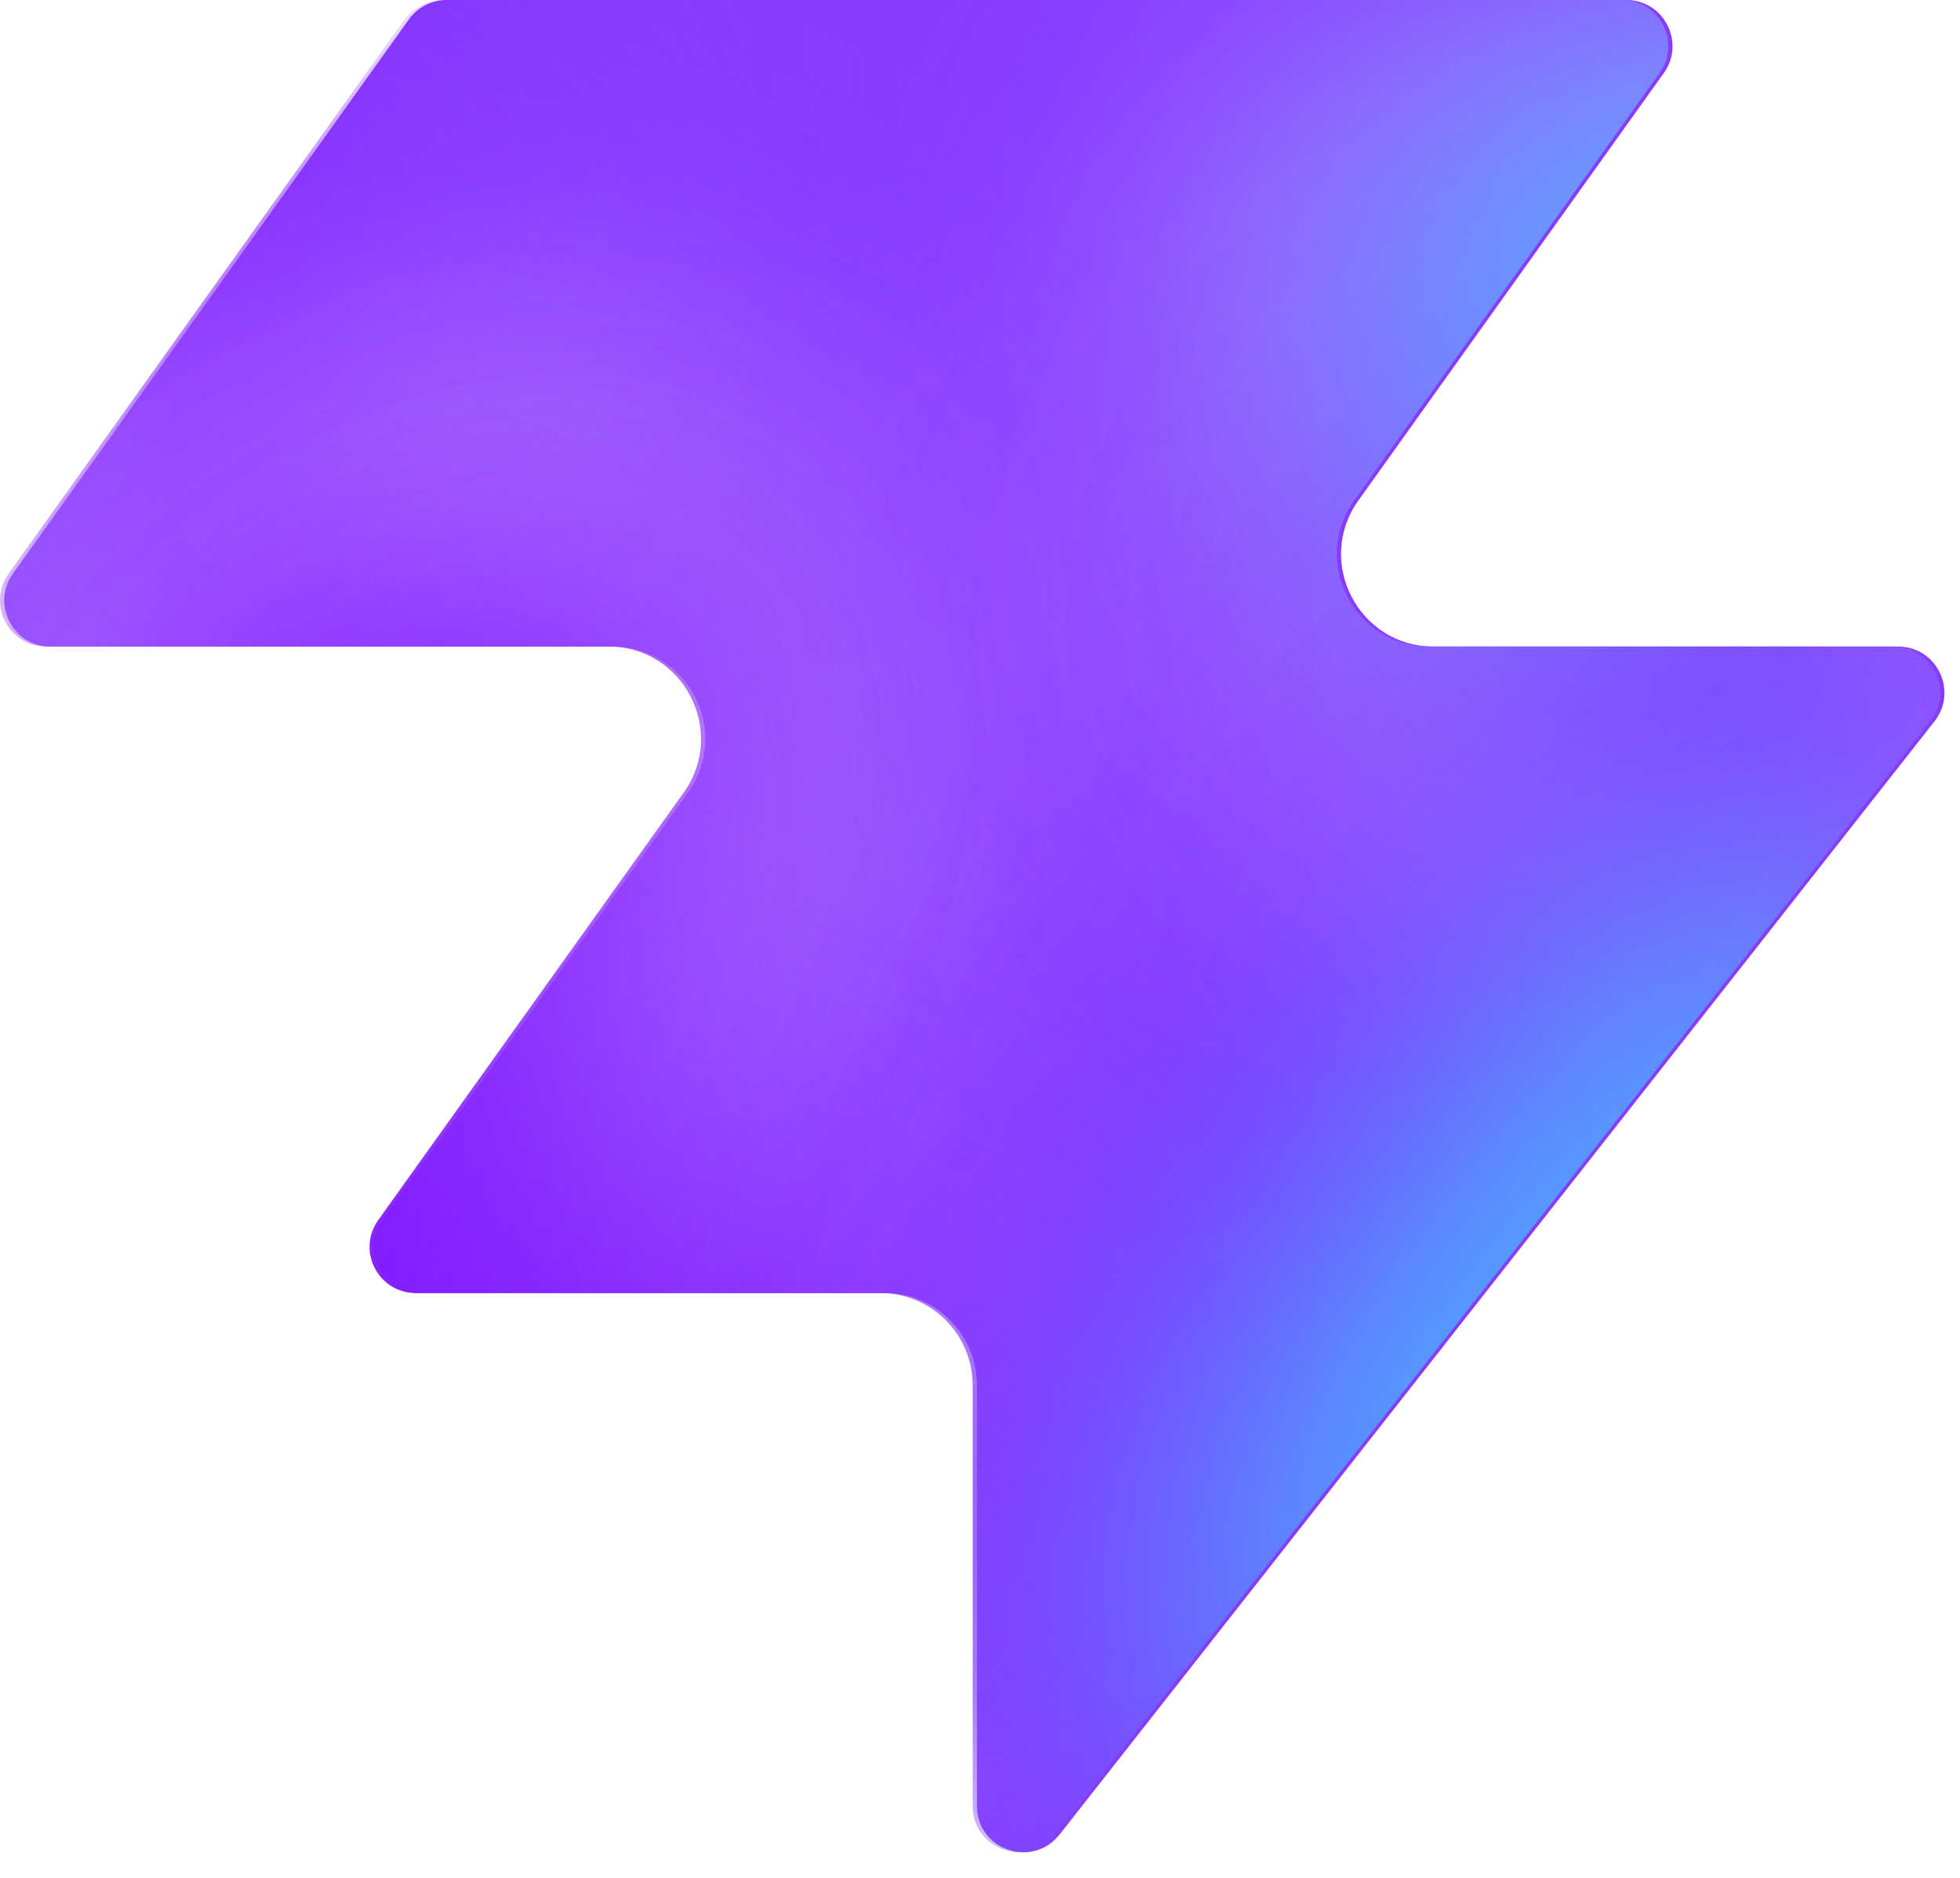
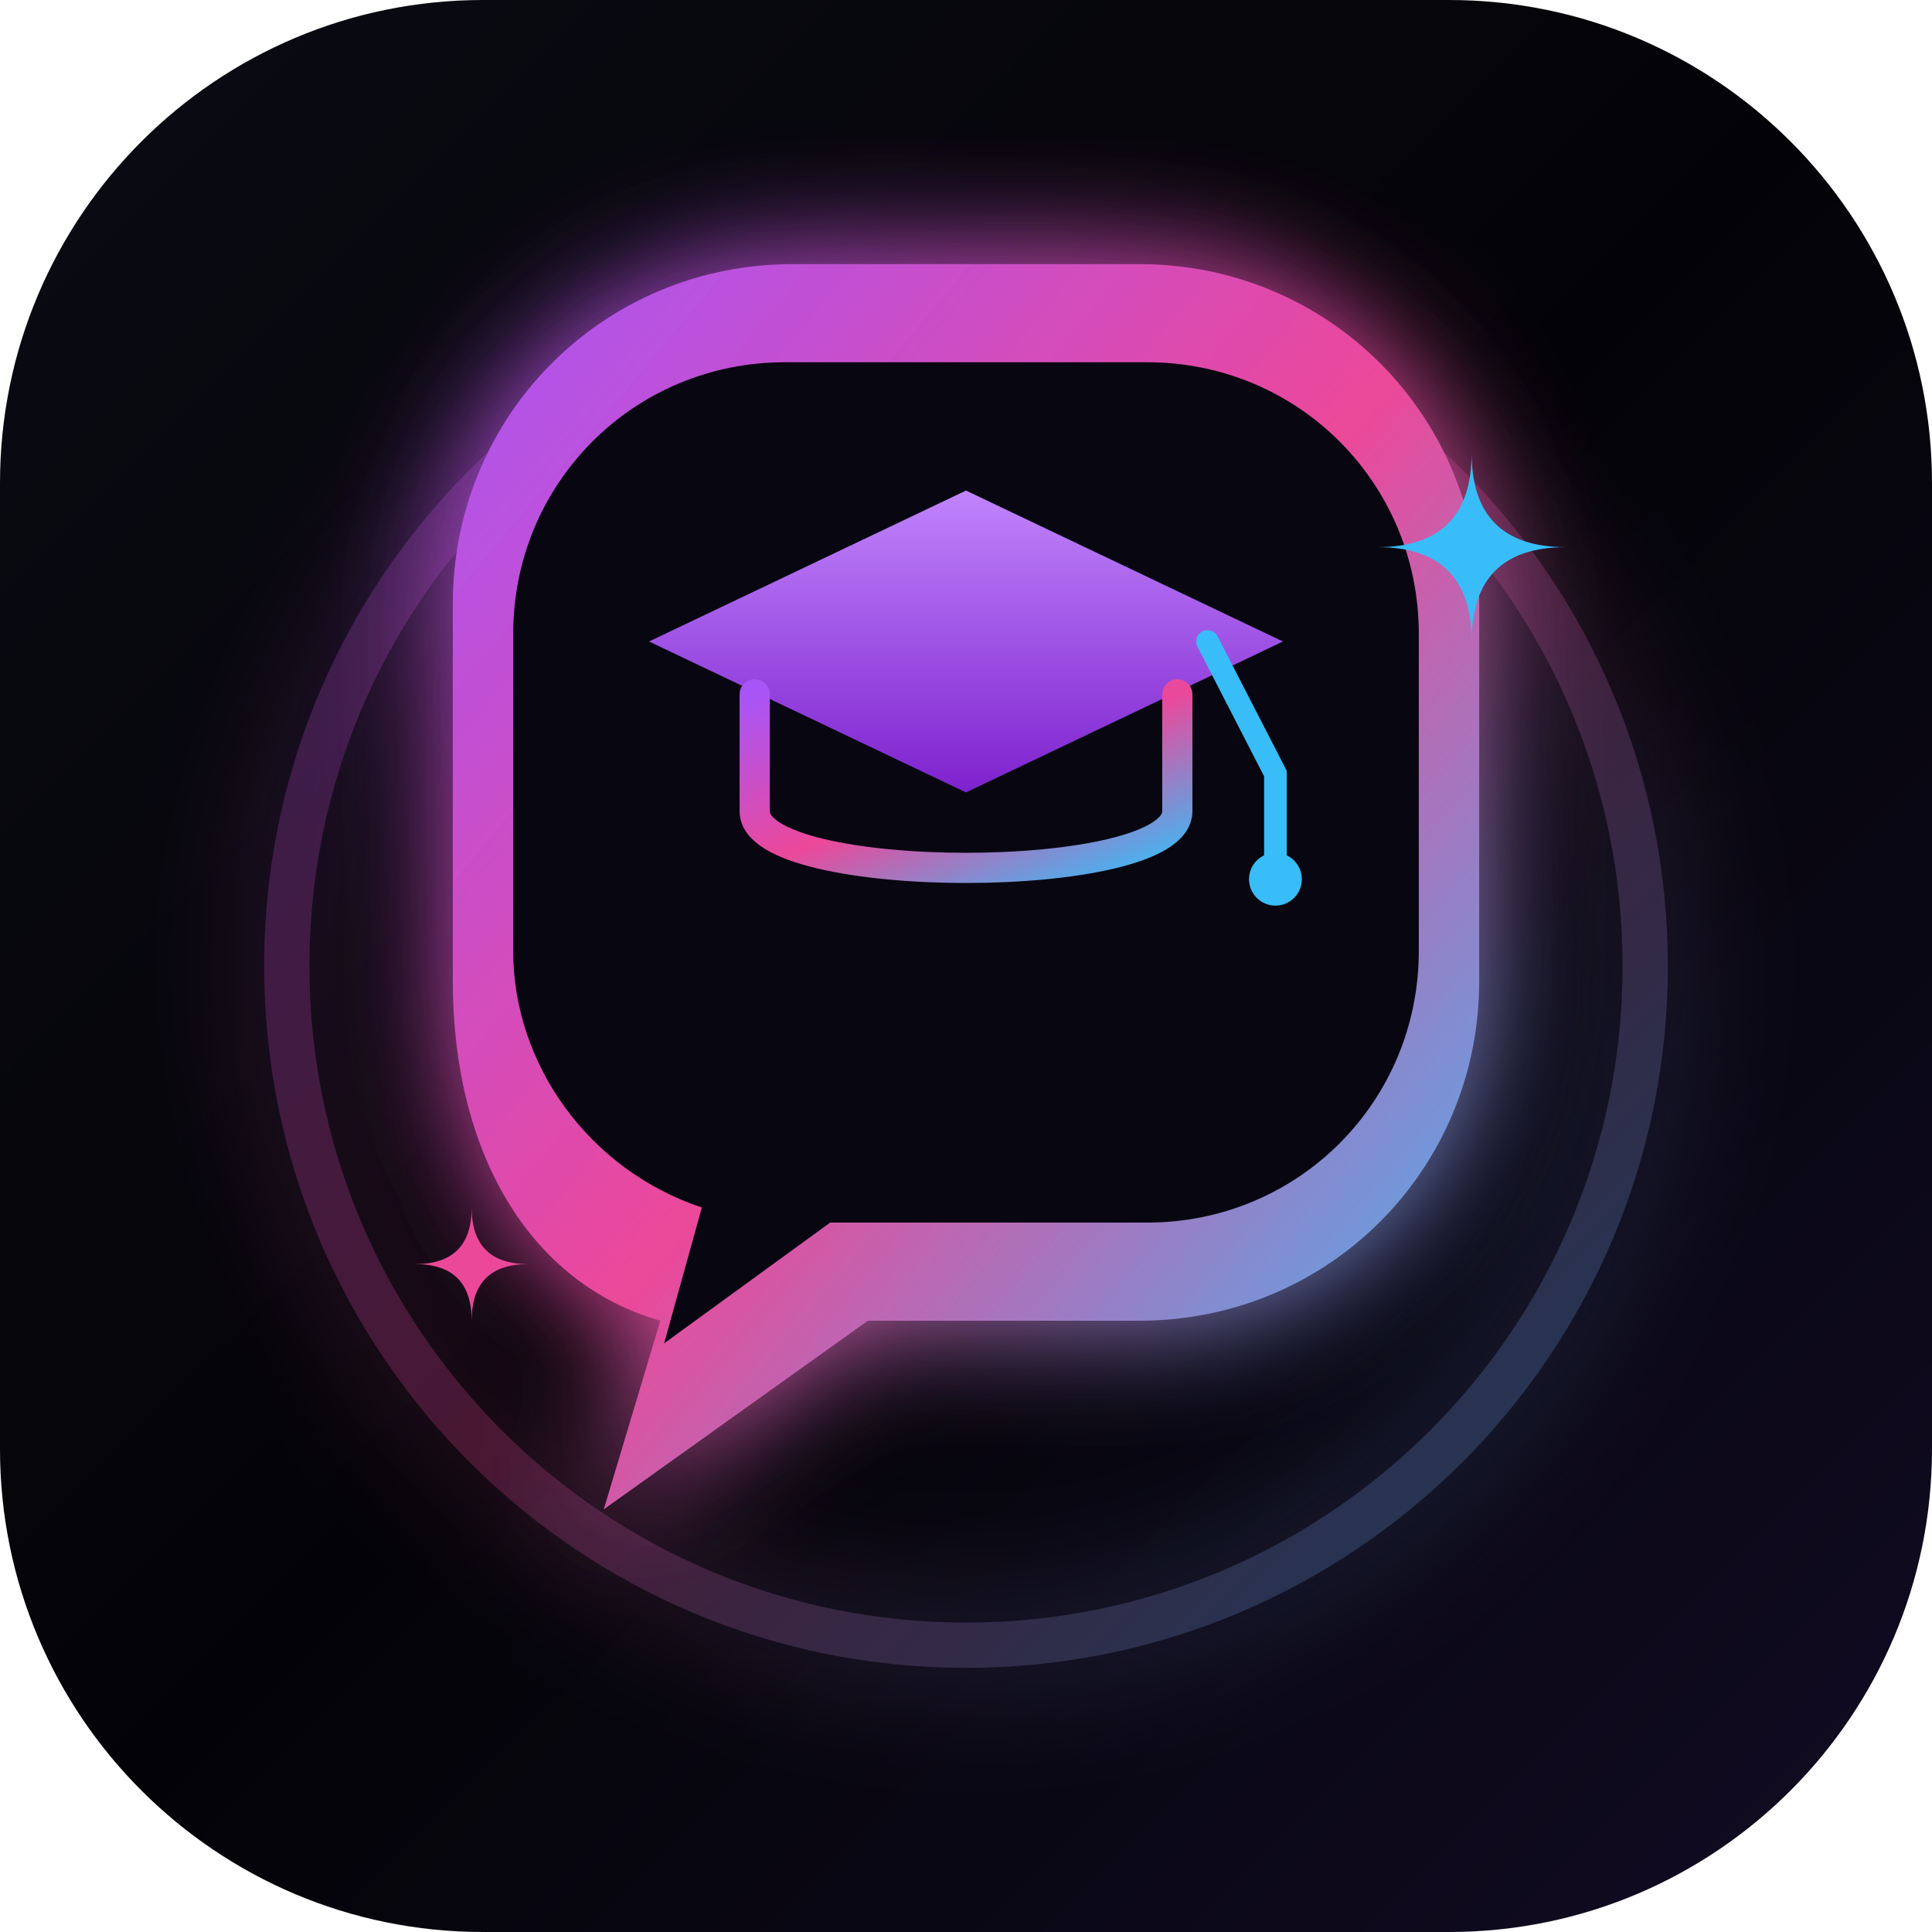
- <svg xmlns="http://www.w3.org/2000/svg" width="48" height="46" fill="none" viewBox="0 0 48 46">
-   <path fill="#863bff" d="M25.946 44.938c-.664.845-2.021.375-2.021-.698V33.937a2.26 2.26 0 0 0-2.262-2.262H10.287c-.92 0-1.456-1.04-.92-1.788l7.48-10.471c1.07-1.497 0-3.578-1.842-3.578H1.237c-.92 0-1.456-1.04-.92-1.788L10.013.474c.214-.297.556-.474.92-.474h28.894c.92 0 1.456 1.04.92 1.788l-7.48 10.471c-1.07 1.498 0 3.579 1.842 3.579h11.377c.943 0 1.473 1.088.89 1.83L25.947 44.94z" style="fill:#863bff;fill:color(display-p3 .525 .23 1);fill-opacity:1" />
-   <mask id="a" width="48" height="46" x="0" y="0" maskUnits="userSpaceOnUse" style="mask-type:alpha">
-     <path fill="#000" d="M25.842 44.938c-.664.844-2.021.375-2.021-.698V33.937a2.26 2.26 0 0 0-2.262-2.262H10.183c-.92 0-1.456-1.04-.92-1.788l7.48-10.471c1.07-1.498 0-3.579-1.842-3.579H1.133c-.92 0-1.456-1.04-.92-1.787L9.91.473c.214-.297.556-.474.92-.474h28.894c.92 0 1.456 1.04.92 1.788l-7.48 10.471c-1.07 1.498 0 3.578 1.842 3.578h11.377c.943 0 1.473 1.088.89 1.832L25.843 44.94z" style="fill:#000;fill-opacity:1" />
-   </mask>
-   <g mask="url(#a)">
-     <g filter="url(#b)">
-       <ellipse cx="5.508" cy="14.704" fill="#ede6ff" rx="5.508" ry="14.704" style="fill:#ede6ff;fill:color(display-p3 .927 .903 1);fill-opacity:1" transform="matrix(.00324 1 1 -.00324 -4.47 31.516)" />
-     </g>
-     <g filter="url(#c)">
-       <ellipse cx="10.399" cy="29.851" fill="#ede6ff" rx="10.399" ry="29.851" style="fill:#ede6ff;fill:color(display-p3 .927 .903 1);fill-opacity:1" transform="matrix(.00324 1 1 -.00324 -39.328 7.883)" />
-     </g>
-     <g filter="url(#d)">
-       <ellipse cx="5.508" cy="30.487" fill="#7e14ff" rx="5.508" ry="30.487" style="fill:#7e14ff;fill:color(display-p3 .492 .077 1);fill-opacity:1" transform="rotate(89.814 -25.913 -14.639)scale(1 -1)" />
-     </g>
-     <g filter="url(#e)">
-       <ellipse cx="5.508" cy="30.599" fill="#7e14ff" rx="5.508" ry="30.599" style="fill:#7e14ff;fill:color(display-p3 .492 .077 1);fill-opacity:1" transform="rotate(89.814 -32.644 -3.334)scale(1 -1)" />
-     </g>
-     <g filter="url(#f)">
-       <ellipse cx="5.508" cy="30.599" fill="#7e14ff" rx="5.508" ry="30.599" style="fill:#7e14ff;fill:color(display-p3 .492 .077 1);fill-opacity:1" transform="matrix(.00324 1 1 -.00324 -34.34 30.47)" />
-     </g>
-     <g filter="url(#g)">
-       <ellipse cx="14.072" cy="22.078" fill="#ede6ff" rx="14.072" ry="22.078" style="fill:#ede6ff;fill:color(display-p3 .927 .903 1);fill-opacity:1" transform="rotate(93.35 24.506 48.493)scale(-1 1)" />
-     </g>
-     <g filter="url(#h)">
-       <ellipse cx="3.47" cy="21.501" fill="#7e14ff" rx="3.47" ry="21.501" style="fill:#7e14ff;fill:color(display-p3 .492 .077 1);fill-opacity:1" transform="rotate(89.009 28.708 47.59)scale(-1 1)" />
-     </g>
-     <g filter="url(#i)">
-       <ellipse cx="3.47" cy="21.501" fill="#7e14ff" rx="3.47" ry="21.501" style="fill:#7e14ff;fill:color(display-p3 .492 .077 1);fill-opacity:1" transform="rotate(89.009 28.708 47.59)scale(-1 1)" />
-     </g>
-     <g filter="url(#j)">
-       <ellipse cx=".387" cy="8.972" fill="#7e14ff" rx="4.407" ry="29.108" style="fill:#7e14ff;fill:color(display-p3 .492 .077 1);fill-opacity:1" transform="rotate(39.51 .387 8.972)" />
-     </g>
-     <g filter="url(#k)">
-       <ellipse cx="47.523" cy="-6.092" fill="#7e14ff" rx="4.407" ry="29.108" style="fill:#7e14ff;fill:color(display-p3 .492 .077 1);fill-opacity:1" transform="rotate(37.892 47.523 -6.092)" />
-     </g>
-     <g filter="url(#l)">
-       <ellipse cx="41.412" cy="6.333" fill="#47bfff" rx="5.971" ry="9.665" style="fill:#47bfff;fill:color(display-p3 .28 .748 1);fill-opacity:1" transform="rotate(37.892 41.412 6.333)" />
-     </g>
-     <g filter="url(#m)">
-       <ellipse cx="-1.879" cy="38.332" fill="#7e14ff" rx="4.407" ry="29.108" style="fill:#7e14ff;fill:color(display-p3 .492 .077 1);fill-opacity:1" transform="rotate(37.892 -1.88 38.332)" />
-     </g>
-     <g filter="url(#n)">
-       <ellipse cx="-1.879" cy="38.332" fill="#7e14ff" rx="4.407" ry="29.108" style="fill:#7e14ff;fill:color(display-p3 .492 .077 1);fill-opacity:1" transform="rotate(37.892 -1.88 38.332)" />
-     </g>
-     <g filter="url(#o)">
-       <ellipse cx="35.651" cy="29.907" fill="#7e14ff" rx="4.407" ry="29.108" style="fill:#7e14ff;fill:color(display-p3 .492 .077 1);fill-opacity:1" transform="rotate(37.892 35.651 29.907)" />
-     </g>
-     <g filter="url(#p)">
-       <ellipse cx="38.418" cy="32.4" fill="#47bfff" rx="5.971" ry="15.297" style="fill:#47bfff;fill:color(display-p3 .28 .748 1);fill-opacity:1" transform="rotate(37.892 38.418 32.4)" />
-     </g>
-   </g>
+ <svg xmlns="http://www.w3.org/2000/svg" viewBox="0 0 512 512" width="100%" height="100%">
  <defs>
-     <filter id="b" width="60.045" height="41.654" x="-19.77" y="16.149" color-interpolation-filters="sRGB" filterUnits="userSpaceOnUse">
-       <feFlood flood-opacity="0" result="BackgroundImageFix" />
-       <feBlend in="SourceGraphic" in2="BackgroundImageFix" result="shape" />
-       <feGaussianBlur result="effect1_foregroundBlur_2002_17158" stdDeviation="7.659" />
-     </filter>
-     <filter id="c" width="90.34" height="51.437" x="-54.613" y="-7.533" color-interpolation-filters="sRGB" filterUnits="userSpaceOnUse">
-       <feFlood flood-opacity="0" result="BackgroundImageFix" />
-       <feBlend in="SourceGraphic" in2="BackgroundImageFix" result="shape" />
-       <feGaussianBlur result="effect1_foregroundBlur_2002_17158" stdDeviation="7.659" />
-     </filter>
-     <filter id="d" width="79.355" height="29.4" x="-49.64" y="2.03" color-interpolation-filters="sRGB" filterUnits="userSpaceOnUse">
-       <feFlood flood-opacity="0" result="BackgroundImageFix" />
-       <feBlend in="SourceGraphic" in2="BackgroundImageFix" result="shape" />
-       <feGaussianBlur result="effect1_foregroundBlur_2002_17158" stdDeviation="4.596" />
-     </filter>
-     <filter id="e" width="79.579" height="29.4" x="-45.045" y="20.029" color-interpolation-filters="sRGB" filterUnits="userSpaceOnUse">
-       <feFlood flood-opacity="0" result="BackgroundImageFix" />
-       <feBlend in="SourceGraphic" in2="BackgroundImageFix" result="shape" />
-       <feGaussianBlur result="effect1_foregroundBlur_2002_17158" stdDeviation="4.596" />
-     </filter>
-     <filter id="f" width="79.579" height="29.4" x="-43.513" y="21.178" color-interpolation-filters="sRGB" filterUnits="userSpaceOnUse">
-       <feFlood flood-opacity="0" result="BackgroundImageFix" />
-       <feBlend in="SourceGraphic" in2="BackgroundImageFix" result="shape" />
-       <feGaussianBlur result="effect1_foregroundBlur_2002_17158" stdDeviation="4.596" />
-     </filter>
-     <filter id="g" width="74.749" height="58.852" x="15.756" y="-17.901" color-interpolation-filters="sRGB" filterUnits="userSpaceOnUse">
-       <feFlood flood-opacity="0" result="BackgroundImageFix" />
-       <feBlend in="SourceGraphic" in2="BackgroundImageFix" result="shape" />
-       <feGaussianBlur result="effect1_foregroundBlur_2002_17158" stdDeviation="7.659" />
-     </filter>
-     <filter id="h" width="61.377" height="25.362" x="23.548" y="2.284" color-interpolation-filters="sRGB" filterUnits="userSpaceOnUse">
-       <feFlood flood-opacity="0" result="BackgroundImageFix" />
-       <feBlend in="SourceGraphic" in2="BackgroundImageFix" result="shape" />
-       <feGaussianBlur result="effect1_foregroundBlur_2002_17158" stdDeviation="4.596" />
-     </filter>
-     <filter id="i" width="61.377" height="25.362" x="23.548" y="2.284" color-interpolation-filters="sRGB" filterUnits="userSpaceOnUse">
-       <feFlood flood-opacity="0" result="BackgroundImageFix" />
-       <feBlend in="SourceGraphic" in2="BackgroundImageFix" result="shape" />
-       <feGaussianBlur result="effect1_foregroundBlur_2002_17158" stdDeviation="4.596" />
-     </filter>
-     <filter id="j" width="56.045" height="63.649" x="-27.636" y="-22.853" color-interpolation-filters="sRGB" filterUnits="userSpaceOnUse">
-       <feFlood flood-opacity="0" result="BackgroundImageFix" />
-       <feBlend in="SourceGraphic" in2="BackgroundImageFix" result="shape" />
-       <feGaussianBlur result="effect1_foregroundBlur_2002_17158" stdDeviation="4.596" />
-     </filter>
-     <filter id="k" width="54.814" height="64.646" x="20.116" y="-38.415" color-interpolation-filters="sRGB" filterUnits="userSpaceOnUse">
-       <feFlood flood-opacity="0" result="BackgroundImageFix" />
-       <feBlend in="SourceGraphic" in2="BackgroundImageFix" result="shape" />
-       <feGaussianBlur result="effect1_foregroundBlur_2002_17158" stdDeviation="4.596" />
-     </filter>
-     <filter id="l" width="33.541" height="35.313" x="24.641" y="-11.323" color-interpolation-filters="sRGB" filterUnits="userSpaceOnUse">
-       <feFlood flood-opacity="0" result="BackgroundImageFix" />
-       <feBlend in="SourceGraphic" in2="BackgroundImageFix" result="shape" />
-       <feGaussianBlur result="effect1_foregroundBlur_2002_17158" stdDeviation="4.596" />
-     </filter>
-     <filter id="m" width="54.814" height="64.646" x="-29.286" y="6.009" color-interpolation-filters="sRGB" filterUnits="userSpaceOnUse">
-       <feFlood flood-opacity="0" result="BackgroundImageFix" />
-       <feBlend in="SourceGraphic" in2="BackgroundImageFix" result="shape" />
-       <feGaussianBlur result="effect1_foregroundBlur_2002_17158" stdDeviation="4.596" />
-     </filter>
-     <filter id="n" width="54.814" height="64.646" x="-29.286" y="6.009" color-interpolation-filters="sRGB" filterUnits="userSpaceOnUse">
-       <feFlood flood-opacity="0" result="BackgroundImageFix" />
-       <feBlend in="SourceGraphic" in2="BackgroundImageFix" result="shape" />
-       <feGaussianBlur result="effect1_foregroundBlur_2002_17158" stdDeviation="4.596" />
-     </filter>
-     <filter id="o" width="54.814" height="64.646" x="8.244" y="-2.416" color-interpolation-filters="sRGB" filterUnits="userSpaceOnUse">
-       <feFlood flood-opacity="0" result="BackgroundImageFix" />
-       <feBlend in="SourceGraphic" in2="BackgroundImageFix" result="shape" />
-       <feGaussianBlur result="effect1_foregroundBlur_2002_17158" stdDeviation="4.596" />
-     </filter>
-     <filter id="p" width="39.409" height="43.623" x="18.713" y="10.588" color-interpolation-filters="sRGB" filterUnits="userSpaceOnUse">
-       <feFlood flood-opacity="0" result="BackgroundImageFix" />
-       <feBlend in="SourceGraphic" in2="BackgroundImageFix" result="shape" />
-       <feGaussianBlur result="effect1_foregroundBlur_2002_17158" stdDeviation="4.596" />
+     <linearGradient id="bgGrad" x1="0%" y1="0%" x2="100%" y2="100%">
+       <stop offset="0%" stop-color="#0b0b14" />
+       <stop offset="50%" stop-color="#030307" />
+       <stop offset="100%" stop-color="#120c24" />
+     </linearGradient>
+     <linearGradient id="brandGrad" x1="0%" y1="0%" x2="100%" y2="100%">
+       <stop offset="0%" stop-color="#a855f7" />
+       <stop offset="50%" stop-color="#ec4899" />
+       <stop offset="100%" stop-color="#38bdf8" />
+     </linearGradient>
+     <linearGradient id="capGrad" x1="0%" y1="0%" x2="0%" y2="100%">
+       <stop offset="0%" stop-color="#c084fc" />
+       <stop offset="100%" stop-color="#7e22ce" />
+     </linearGradient>
+     <filter id="neonGlow" x="-20%" y="-20%" width="140%" height="140%">
+       <feGaussianBlur stdDeviation="16" result="blur" />
+       <feComposite in="SourceGraphic" in2="blur" operator="over" />
    </filter>
  </defs>
+   <rect width="512" height="512" rx="128" fill="url(#bgGrad)" />
+   <circle cx="256" cy="256" r="180" fill="none" stroke="url(#brandGrad)" stroke-width="12" opacity="0.3" filter="url(#neonGlow)" />
+   <path d="M 120,160 C 120,110 160,70 210,70 L 302,70 C 352,70 392,110 392,160 L 392,260 C 392,310 352,350 302,350 L 230,350 L 160,400 L 175,350 C 140,340 120,305 120,260 Z" fill="url(#brandGrad)" filter="url(#neonGlow)" />
+   <path d="M 136,168 C 136,128 168,96 208,96 L 304,96 C 344,96 376,128 376,168 L 376,252 C 376,292 344,324 304,324 L 220,324 L 176,356 L 186,320 C 156,310 136,282 136,252 Z" fill="#080711" />
+   <polygon points="256,130 340,170 256,210 172,170" fill="url(#capGrad)" />
+   <path d="M 200,184 L 200,215 C 200,235 312,235 312,215 L 312,184" fill="none" stroke="url(#brandGrad)" stroke-width="8" stroke-linecap="round" />
+   <path d="M 320,170 L 338,205 L 338,230" fill="none" stroke="#38bdf8" stroke-width="6" stroke-linecap="round" />
+   <circle cx="338" cy="233" r="7" fill="#38bdf8" />
+   <path d="M 390,120 Q 390,145 415,145 Q 390,145 390,170 Q 390,145 365,145 Q 390,145 390,120 Z" fill="#38bdf8" />
+   <path d="M 125,320 Q 125,335 140,335 Q 125,335 125,350 Q 125,335 110,335 Q 125,335 125,320 Z" fill="#ec4899" />
</svg>
